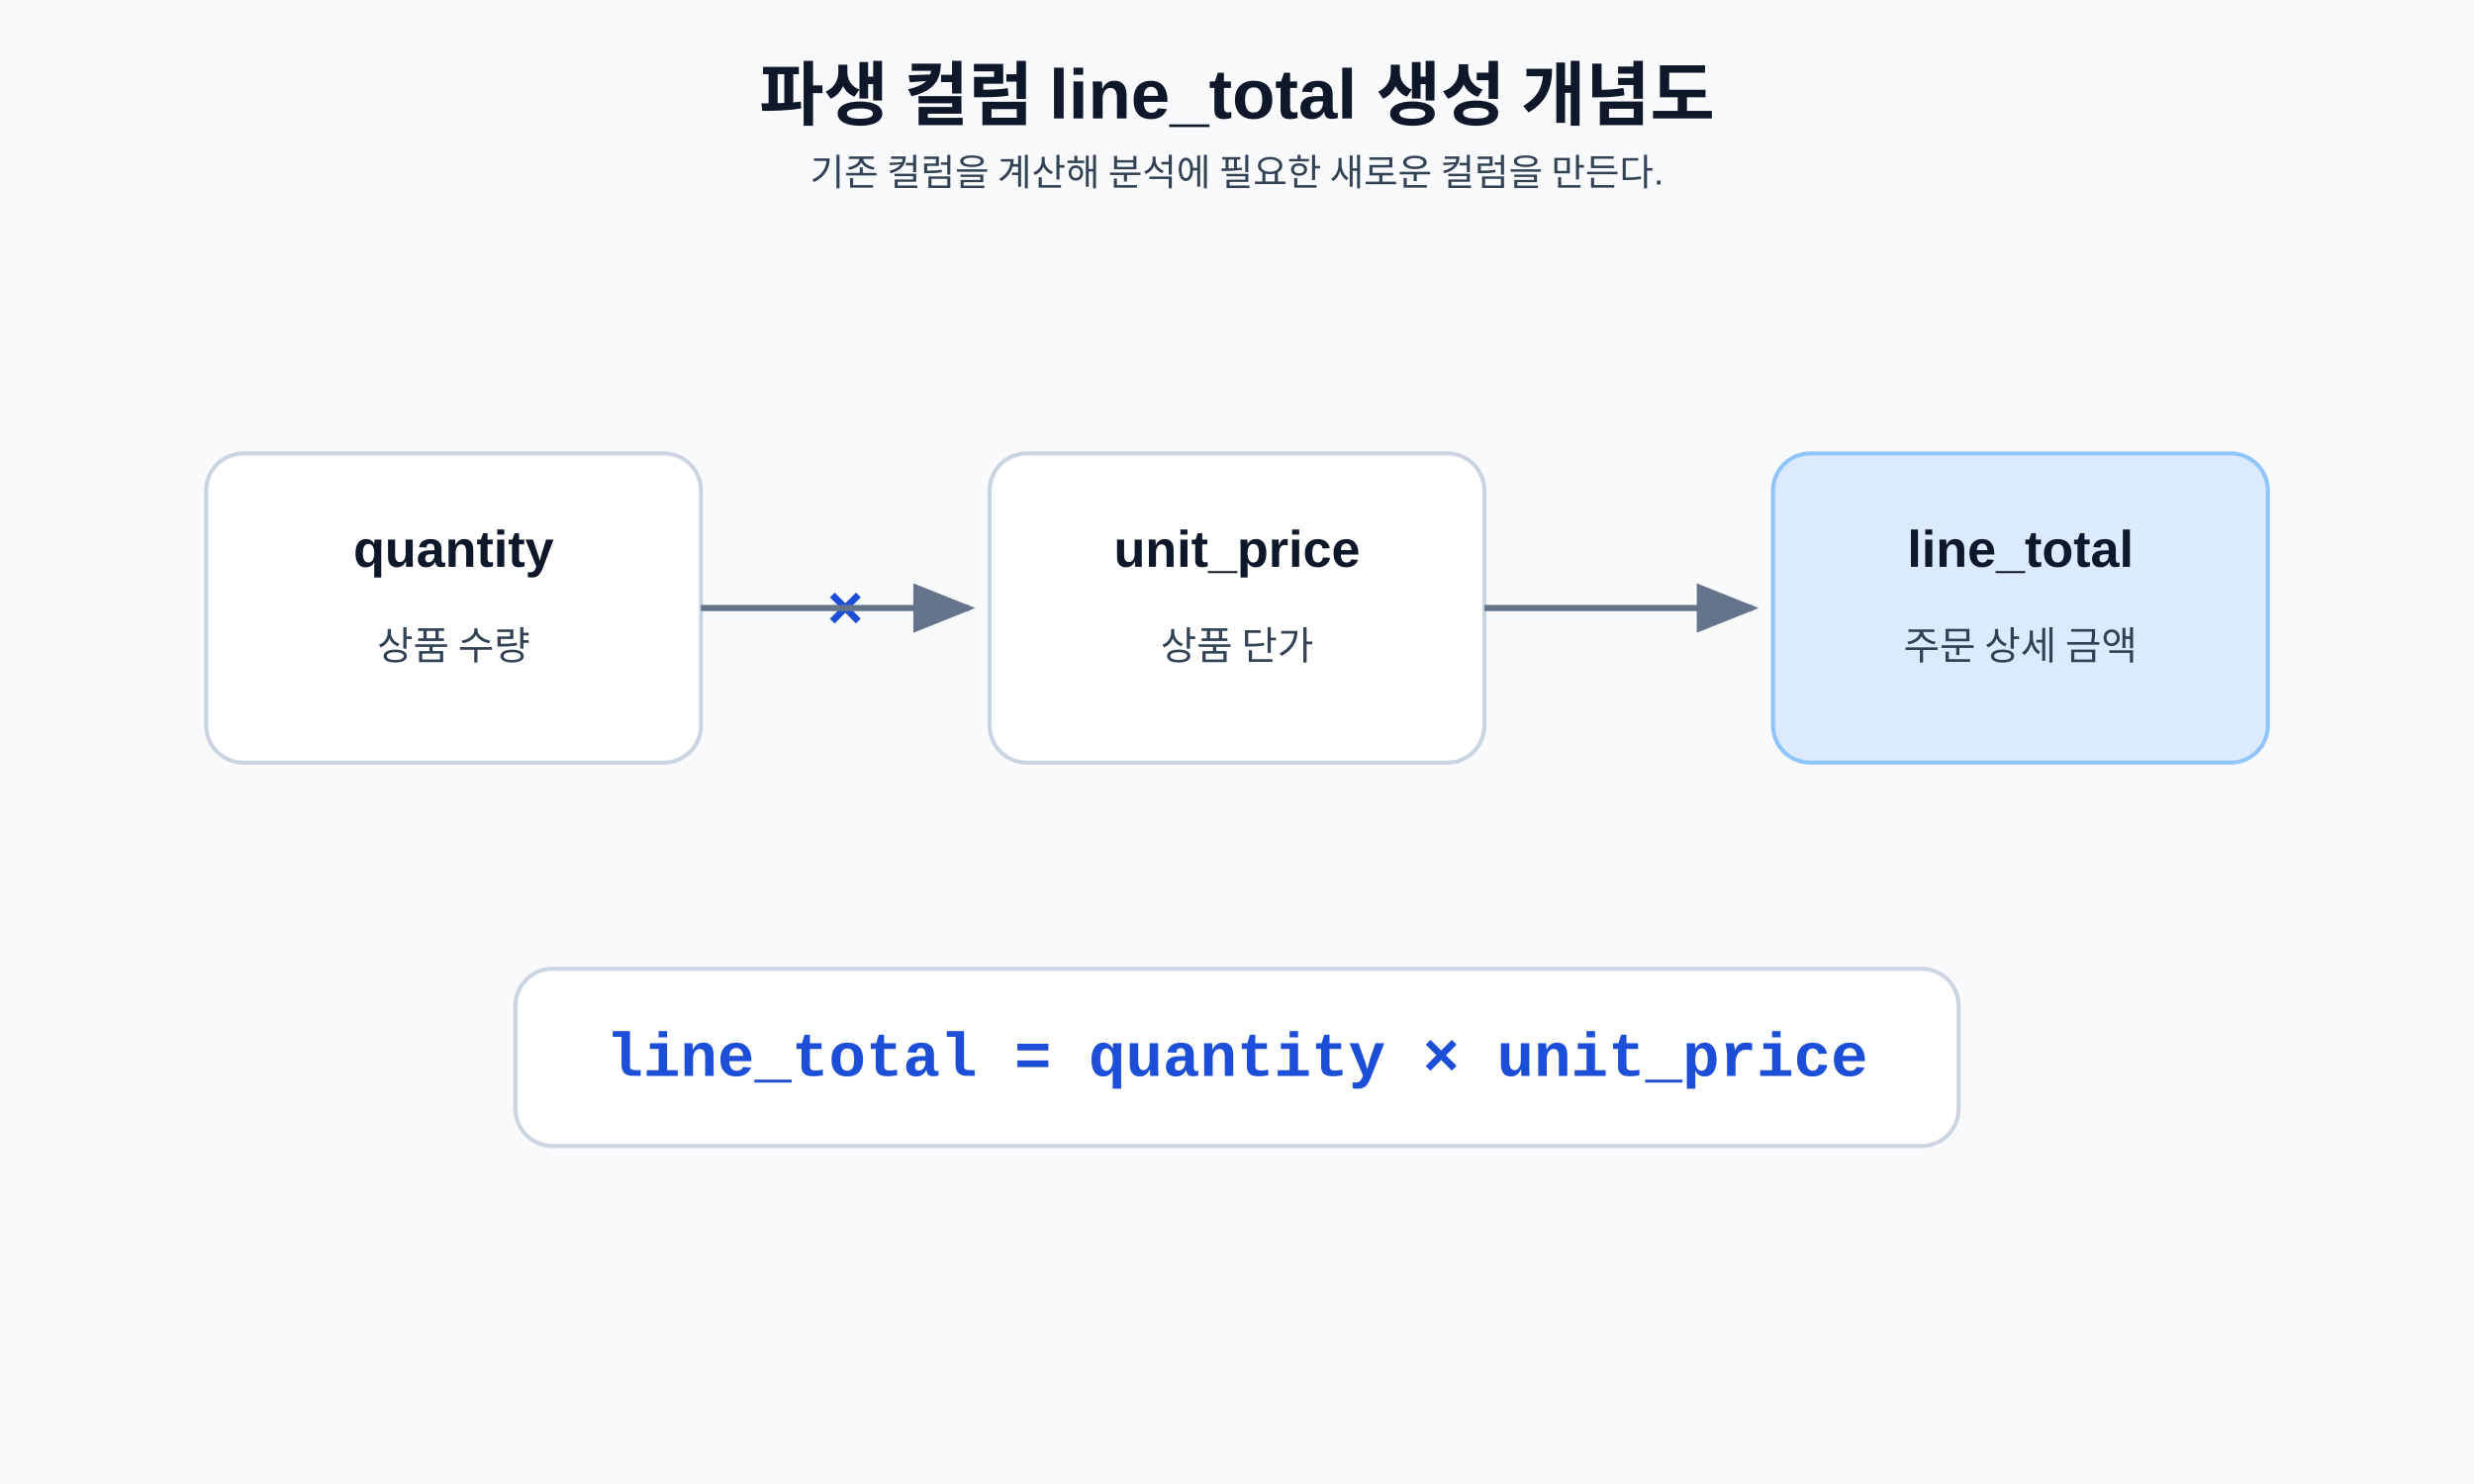
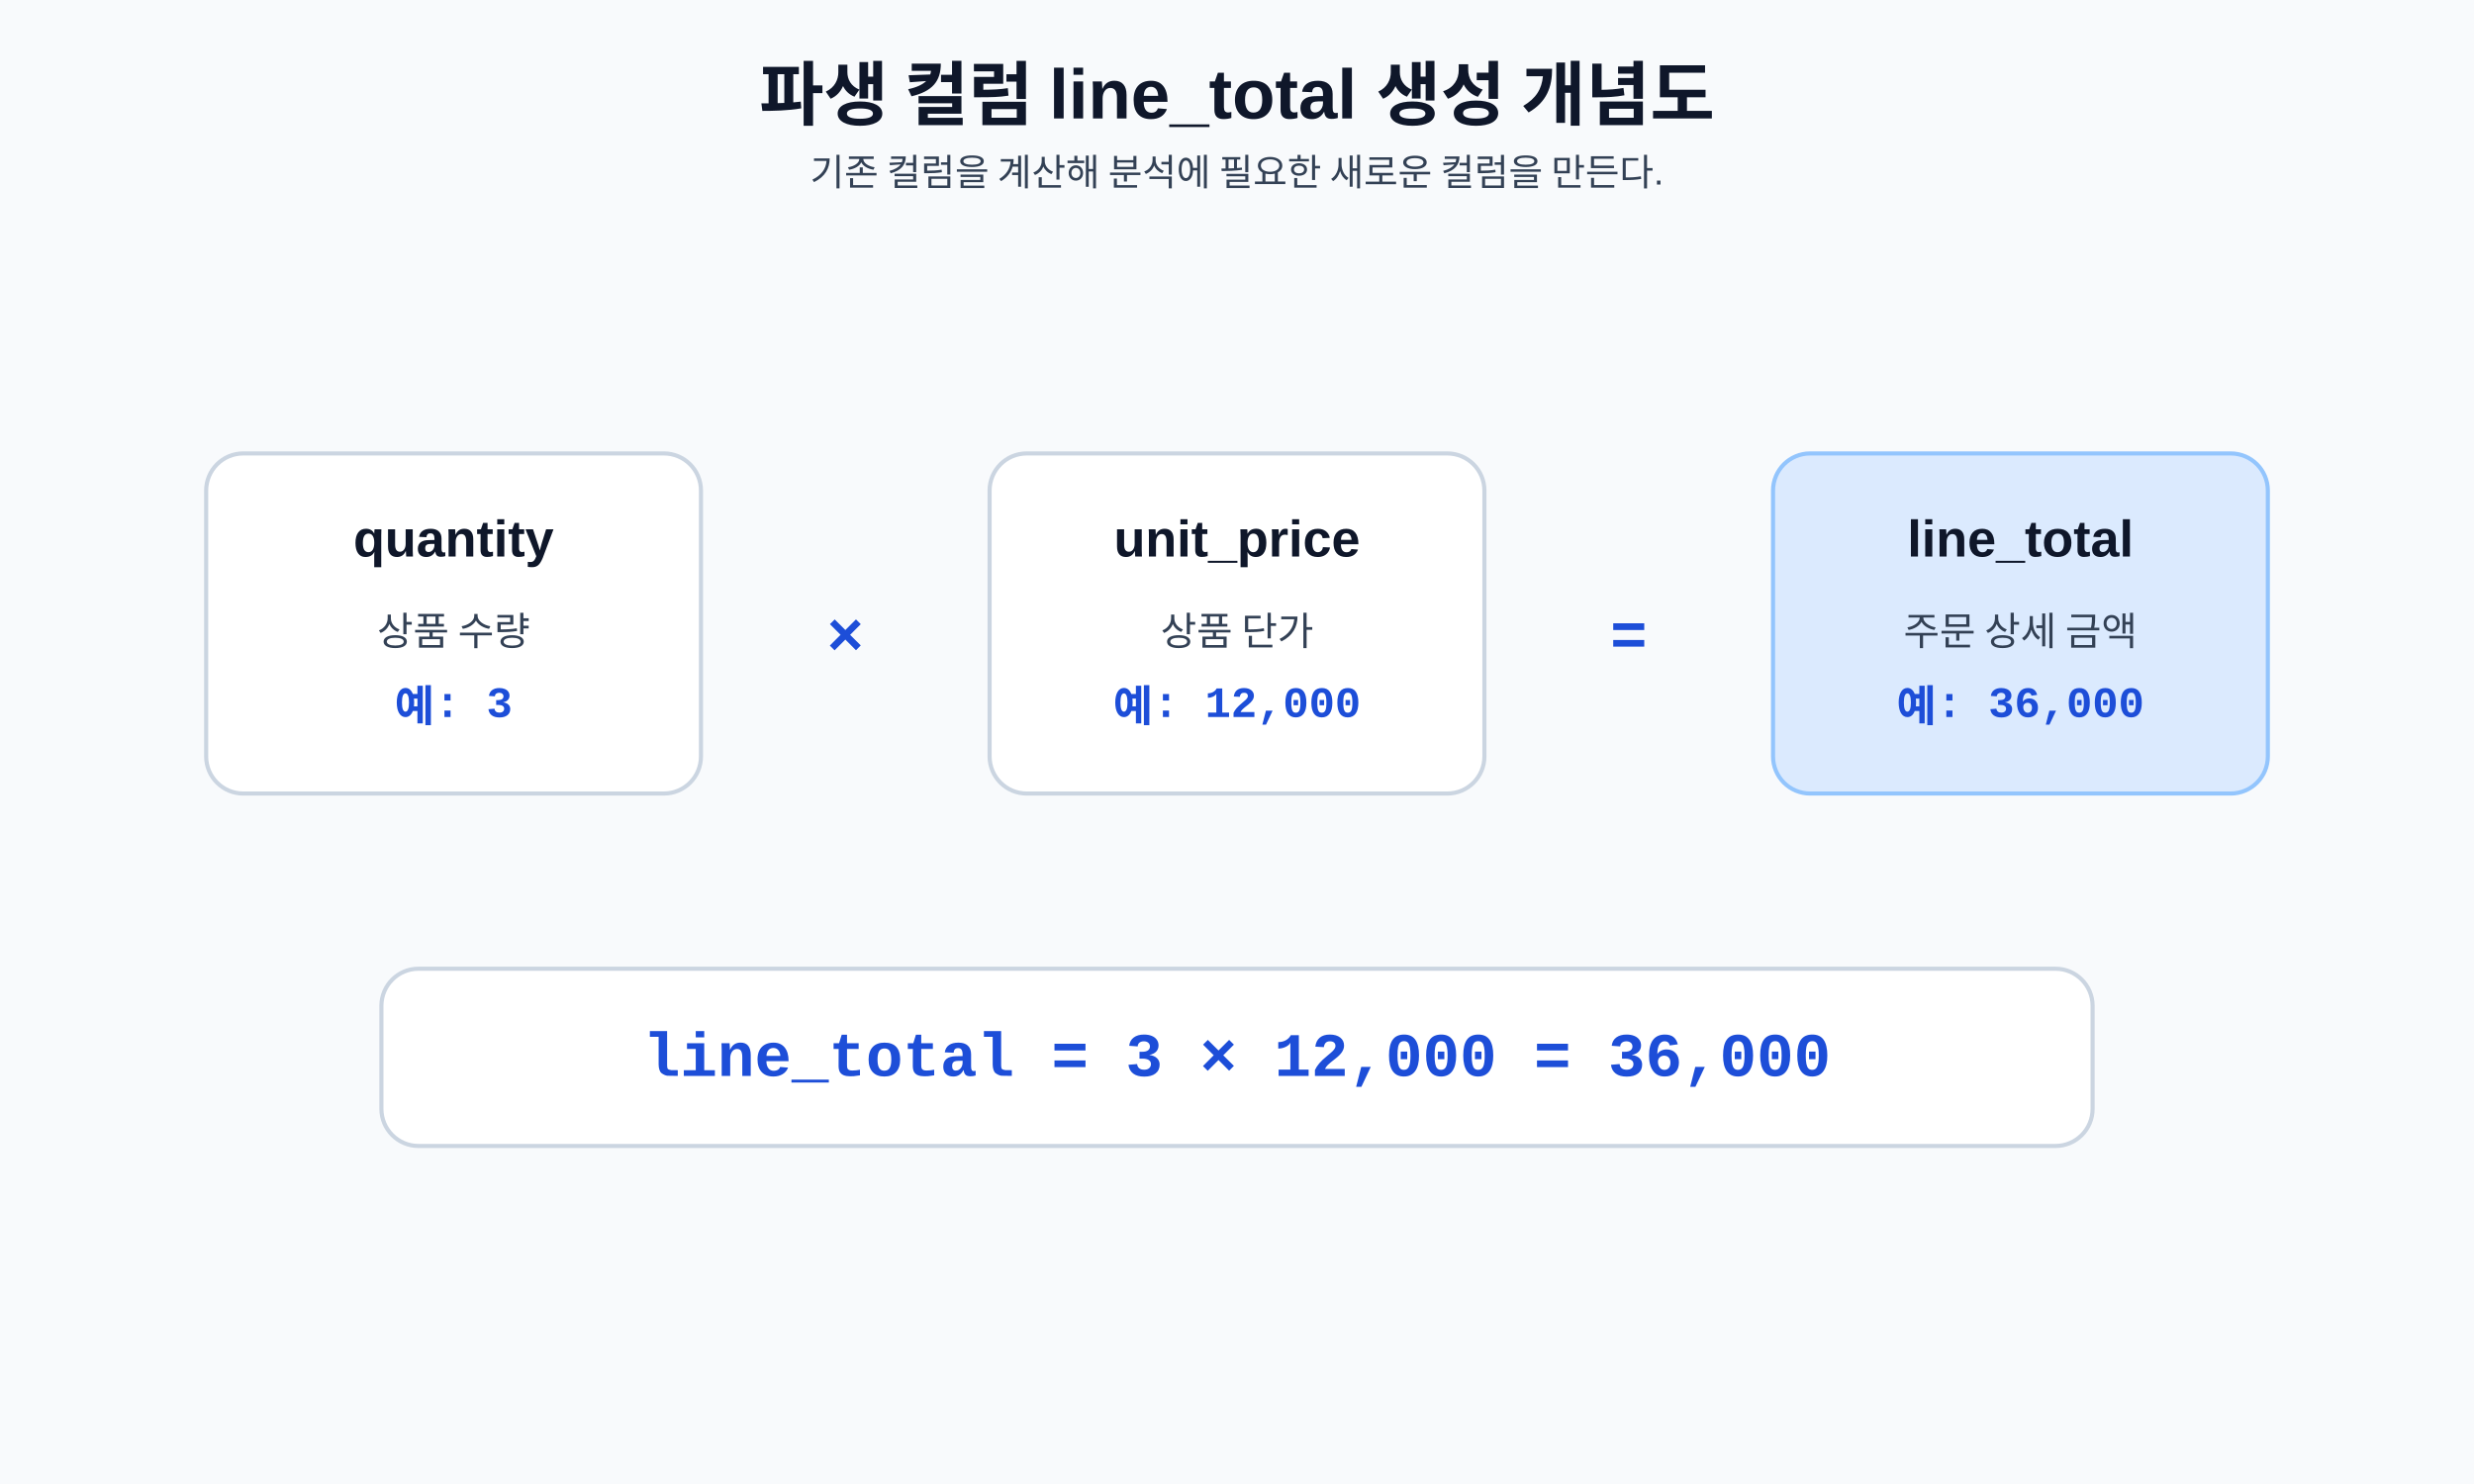
<svg xmlns="http://www.w3.org/2000/svg" width="1200" height="720" viewBox="0 0 1200 720">
  <defs>
-     <style>.bg{fill:#f8fafc}.title{font:700 34px Arial,'Noto Sans KR',sans-serif;fill:#0f172a}.sub{font:500 18px Arial,'Noto Sans KR',sans-serif;fill:#334155}.box{fill:#fff;stroke:#cbd5e1;stroke-width:2;rx:18;ry:18}.accent{fill:#dbeafe;stroke:#93c5fd;stroke-width:2;rx:18;ry:18}.head{font:700 25px Arial,'Noto Sans KR',sans-serif;fill:#0f172a}.txt{font:500 19px Arial,'Noto Sans KR',sans-serif;fill:#334155}.formula{font:700 30px Consolas,'Courier New',monospace;fill:#1d4ed8}.arrow{stroke:#64748b;stroke-width:3;fill:none;marker-end:url(#a)}</style>
-     <marker id="a" markerWidth="10" markerHeight="8" refX="9" refY="4" orient="auto">
-       <polygon points="0 0,10 4,0 8" fill="#64748b" />
-     </marker>
+     <style>.bg{fill:#f8fafc}.title{font:700 34px Arial,'Noto Sans KR',sans-serif;fill:#0f172a}.sub{font:500 18px Arial,'Noto Sans KR',sans-serif;fill:#334155}.box{fill:#fff;stroke:#cbd5e1;stroke-width:2;rx:18;ry:18}.accent{fill:#dbeafe;stroke:#93c5fd;stroke-width:2;rx:18;ry:18}.head{font:700 25px Arial,'Noto Sans KR',sans-serif;fill:#0f172a}.txt{font:500 19px Arial,'Noto Sans KR',sans-serif;fill:#334155}.example{font:700 21px Consolas,'Courier New',monospace;fill:#1d4ed8}.formula{font:700 30px Consolas,'Courier New',monospace;fill:#1d4ed8}</style>
  </defs>
  <rect class="bg" width="1200" height="720" />
  <text x="600" y="58" text-anchor="middle" class="title">파생 컬럼 line_total 생성 개념도</text>
  <text x="600" y="90" text-anchor="middle" class="sub">기존 컬럼을 계산해 분석에 필요한 새로운 컬럼을 만든다.</text>
-   <rect x="100" y="220" width="240" height="150" class="box" />
-   <text x="220" y="275" text-anchor="middle" class="head">quantity</text>
-   <text x="220" y="320" text-anchor="middle" class="txt">상품 수량</text>
-   <rect x="480" y="220" width="240" height="150" class="box" />
-   <text x="600" y="275" text-anchor="middle" class="head">unit_price</text>
-   <text x="600" y="320" text-anchor="middle" class="txt">상품 단가</text>
-   <rect x="860" y="220" width="240" height="150" class="accent" />
-   <text x="980" y="275" text-anchor="middle" class="head">line_total</text>
-   <text x="980" y="320" text-anchor="middle" class="txt">주문 상세 금액</text>
-   <text x="410" y="305" text-anchor="middle" class="formula">×</text>
-   <path d="M340 295H470" class="arrow" />
-   <path d="M720 295H850" class="arrow" />
-   <rect x="250" y="470" width="700" height="86" class="box" />
-   <text x="600" y="522" text-anchor="middle" class="formula">line_total = quantity × unit_price</text>
+   <rect x="100" y="220" width="240" height="165" class="box" />
+   <text x="220" y="270" text-anchor="middle" class="head">quantity</text>
+   <text x="220" y="313" text-anchor="middle" class="txt">상품 수량</text>
+   <text x="220" y="350" text-anchor="middle" class="example">예: 3</text>
+   <rect x="480" y="220" width="240" height="165" class="box" />
+   <text x="600" y="270" text-anchor="middle" class="head">unit_price</text>
+   <text x="600" y="313" text-anchor="middle" class="txt">상품 단가</text>
+   <text x="600" y="350" text-anchor="middle" class="example">예: 12,000</text>
+   <rect x="860" y="220" width="240" height="165" class="accent" />
+   <text x="980" y="270" text-anchor="middle" class="head">line_total</text>
+   <text x="980" y="313" text-anchor="middle" class="txt">주문 상세 금액</text>
+   <text x="980" y="350" text-anchor="middle" class="example">예: 36,000</text>
+   <text x="410" y="318" text-anchor="middle" class="formula">×</text>
+   <text x="790" y="318" text-anchor="middle" class="formula">=</text>
+   <rect x="185" y="470" width="830" height="86" class="box" />
+   <text x="600" y="522" text-anchor="middle" class="formula">line_total = 3 × 12,000 = 36,000</text>
</svg>
